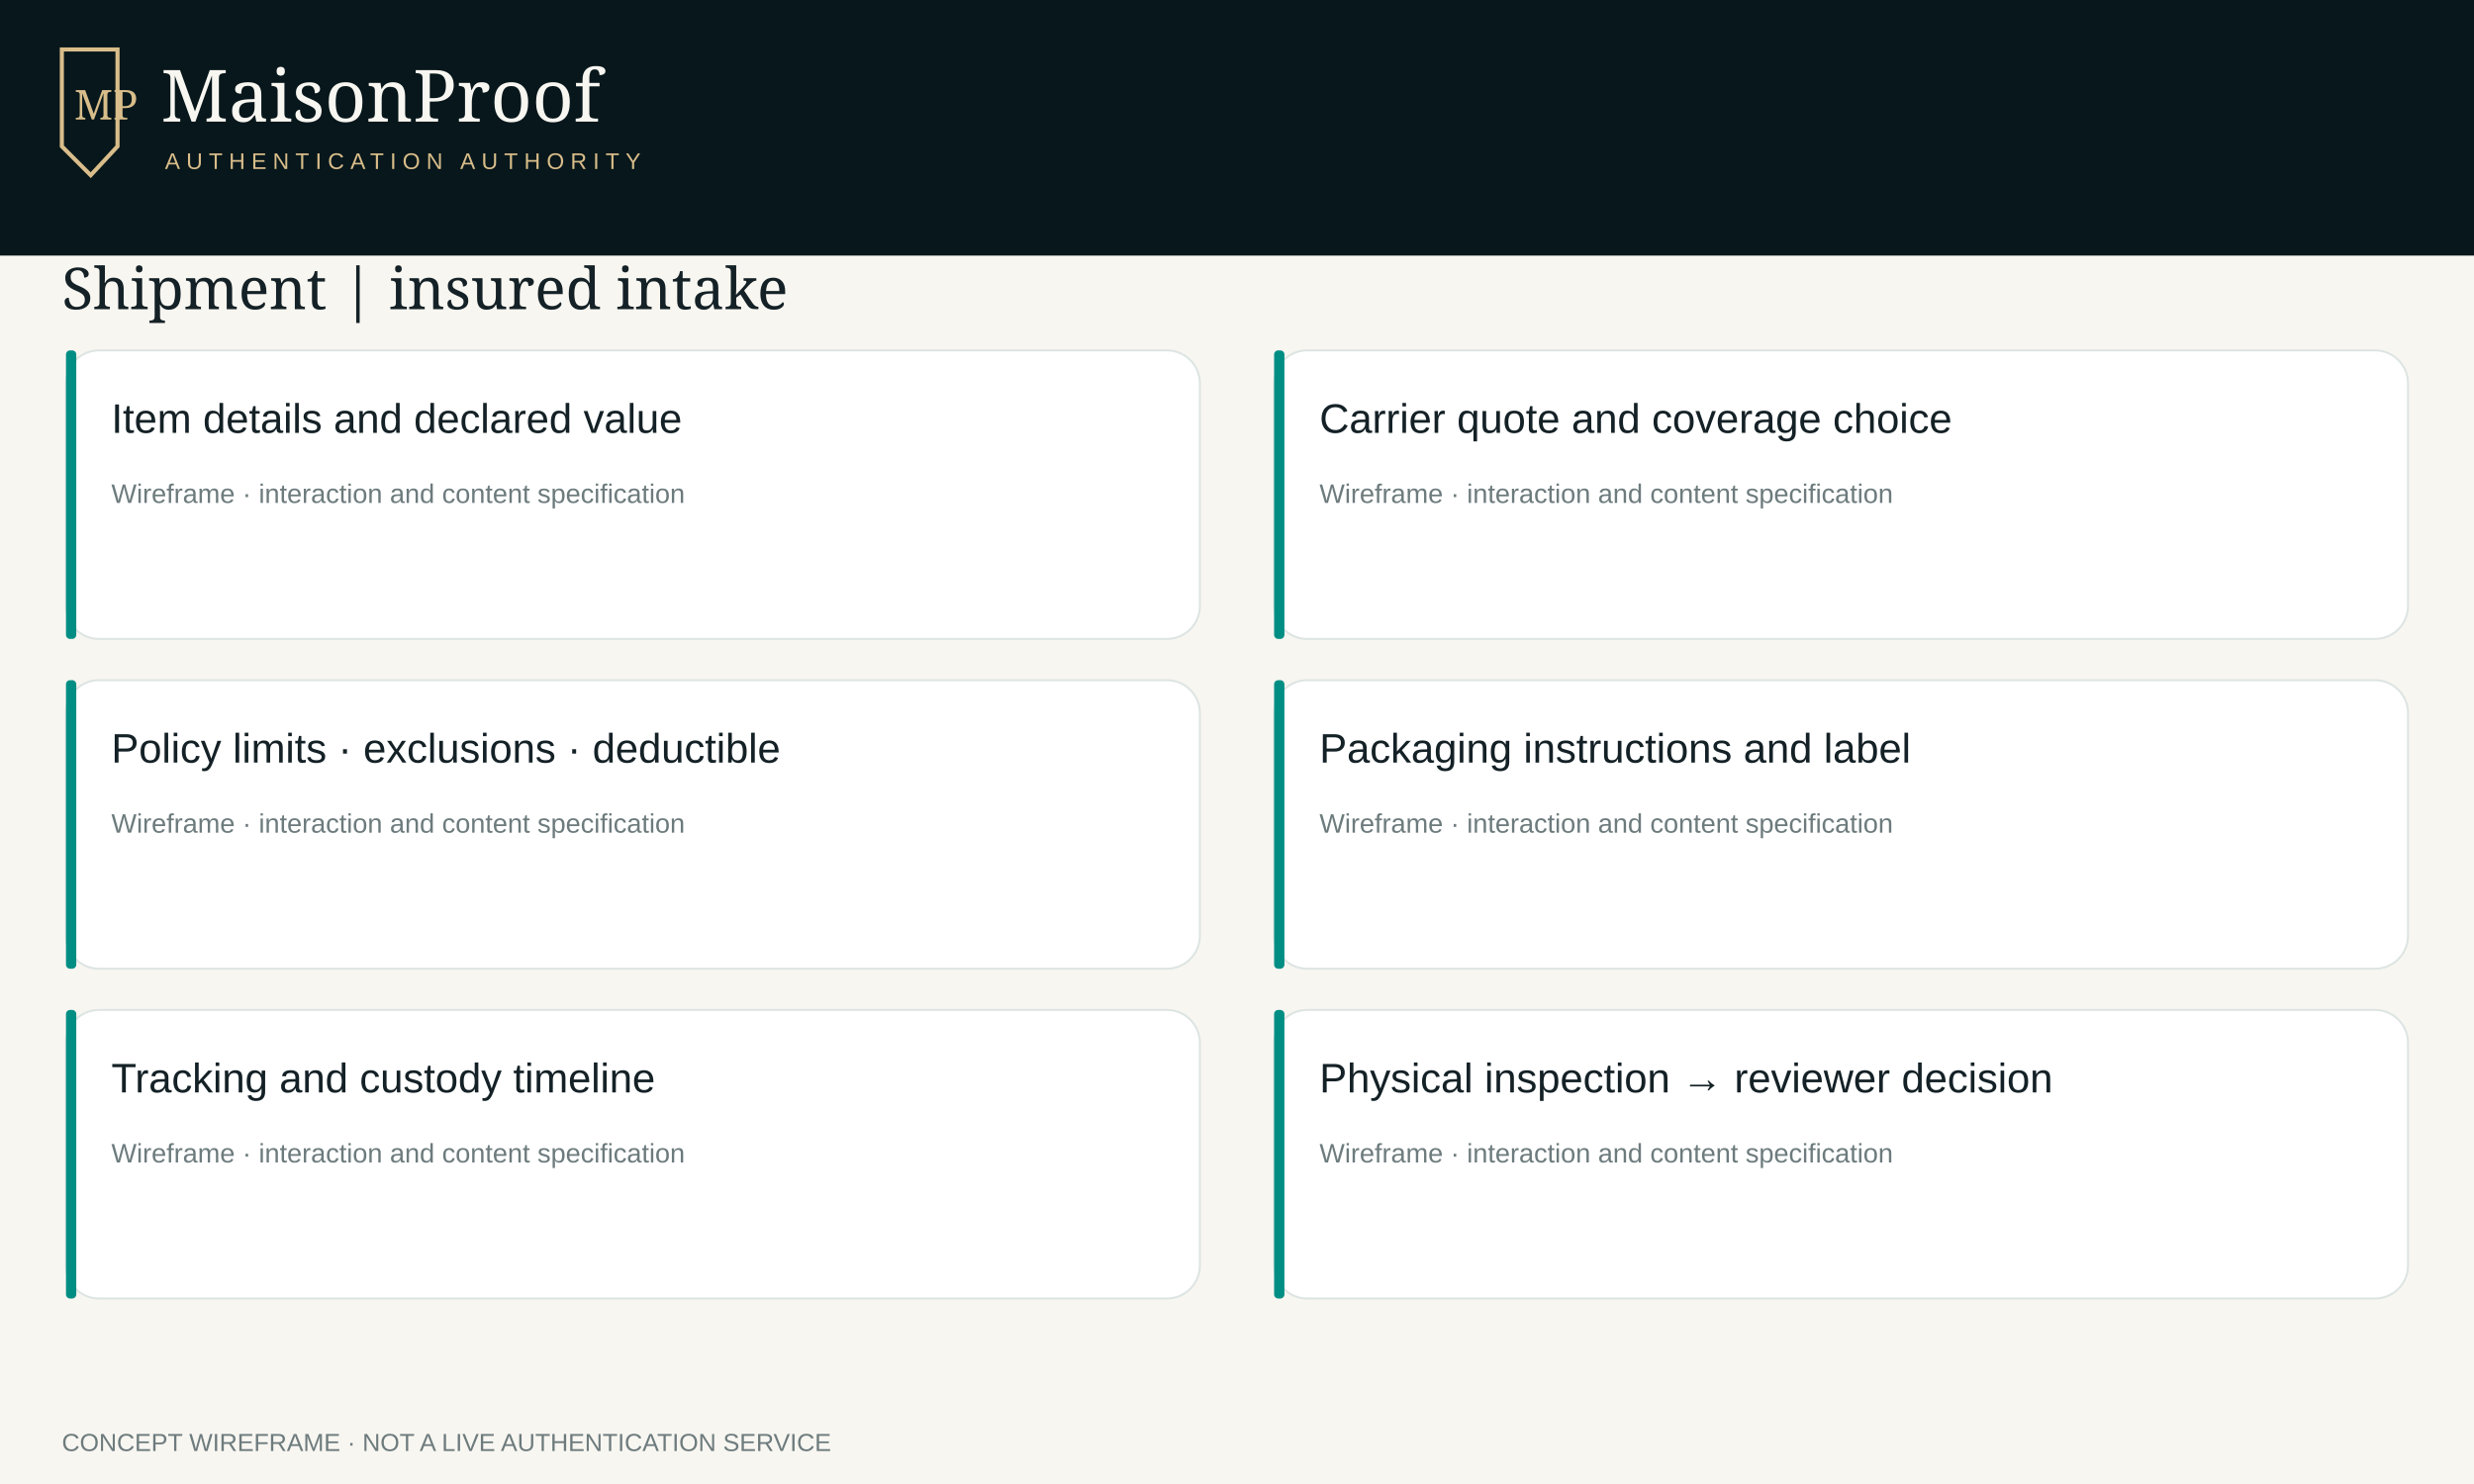
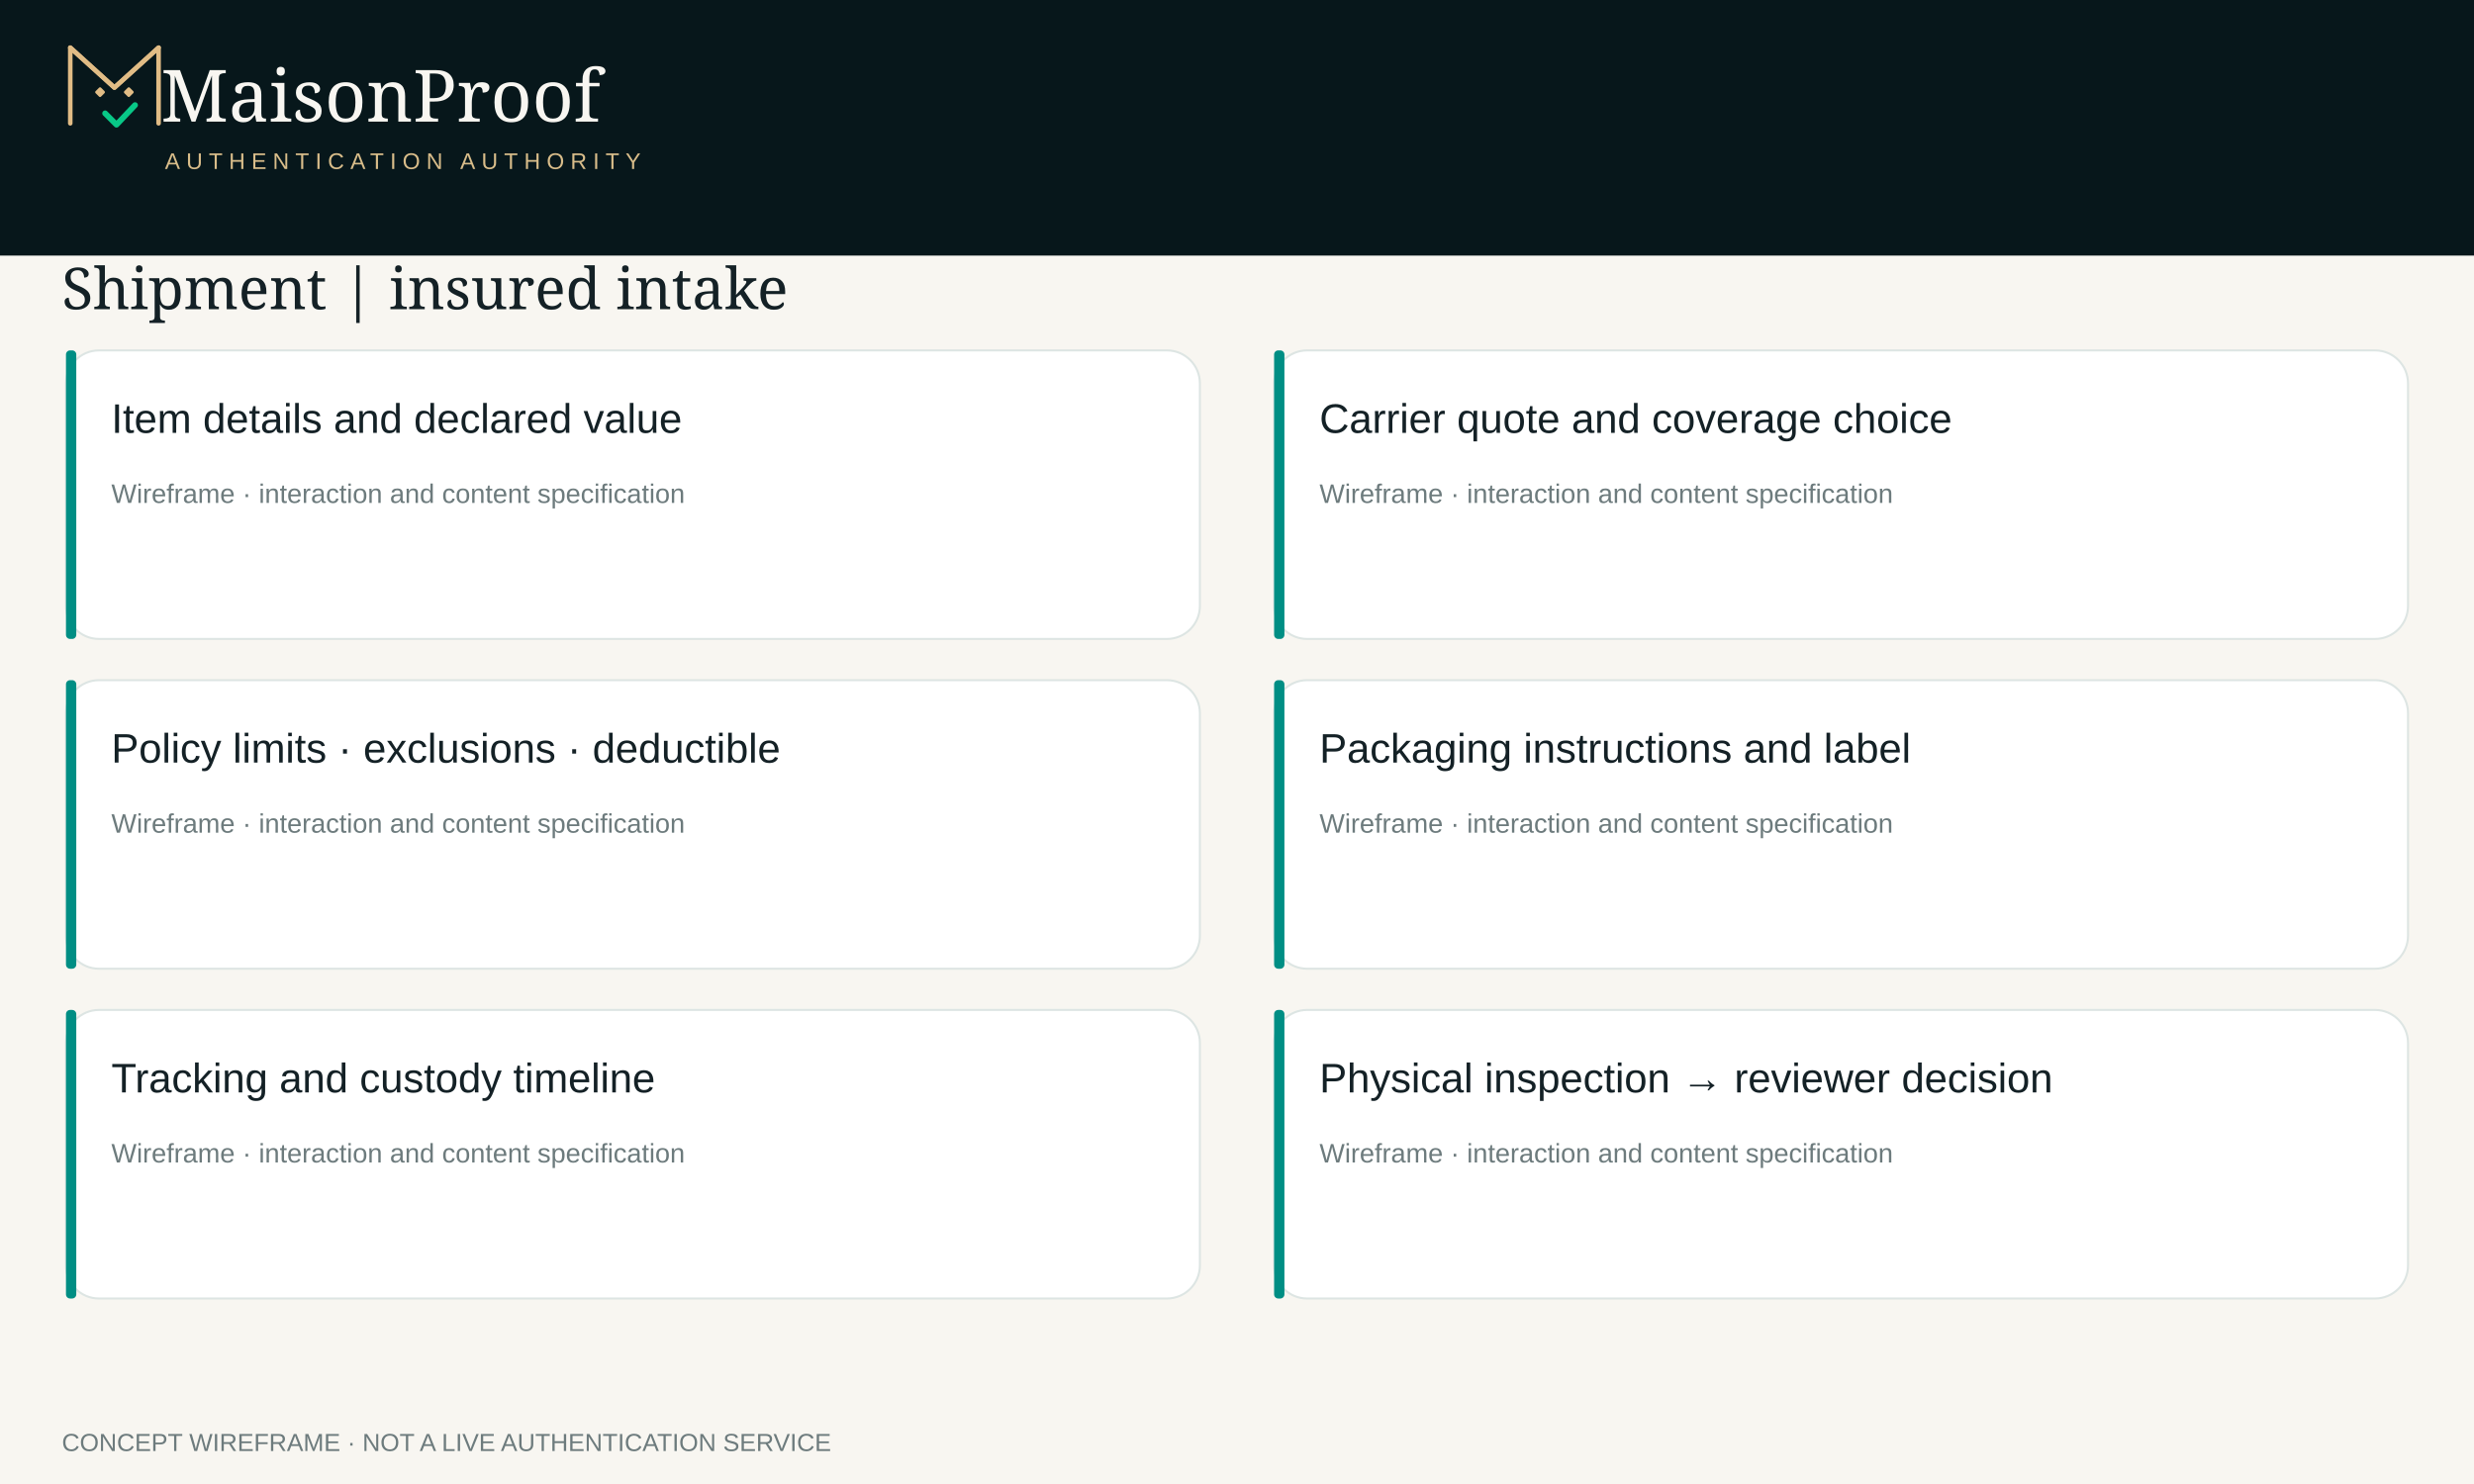
<svg xmlns="http://www.w3.org/2000/svg" width="1200" height="720" viewBox="0 0 1200 720">
  <rect width="1200" height="720" fill="#F8F6F1" />
  <rect width="1200" height="124" fill="#07171B" />
-   <path d="M30 24 L57 24 L57 71 L44 85 L30 71 Z" fill="none" stroke="#D9BD8A" stroke-width="2" />
-   <text x="36" y="58" fill="#D9BD8A" font-family="Georgia,serif" font-size="20">MP</text>
+   <g transform="translate(30 17) scale(.34)" fill="none" stroke="#E1BC85" stroke-width="6.5" stroke-linecap="round" stroke-linejoin="round">
+     <path d="M12 126 V18 L75 75 L138 18 V126" />
+     <path d="M12 18 L75 75 L138 18" />
+   </g>
+   <g transform="translate(30 17) scale(.34)" fill="#E1BC85">
+     <rect x="49" y="76" width="11" height="11" rx="2" transform="rotate(45 54.5 81.5)" />
+     <rect x="90" y="76" width="11" height="11" rx="2" transform="rotate(45 95.5 81.5)" />
+   </g>
+   <path d="M51 55 l5.5 5.5 9-9.5" fill="none" stroke="#08C887" stroke-width="2.8" stroke-linecap="round" stroke-linejoin="round" />
  <text x="78" y="59" fill="#F8F6F1" font-family="Georgia,serif" font-size="35">MaisonProof</text>
  <text x="80" y="82" fill="#D9BD8A" font-family="Arial,sans-serif" letter-spacing="3" font-size="11">AUTHENTICATION AUTHORITY</text>
  <text x="30" y="150" fill="#142126" font-family="Georgia,serif" font-size="28">Shipment | insured intake</text>
  <rect x="32" y="170" width="550" height="140" rx="16" fill="#FFFFFF" stroke="#DDE5E3" />
  <rect x="32" y="170" width="5" height="140" rx="2" fill="#008E84" />
  <text x="54" y="210" fill="#142126" font-size="20" font-family="Arial,sans-serif">Item details and declared value</text>
  <text x="54" y="244" fill="#6D7B7D" font-size="13" font-family="Arial,sans-serif">Wireframe · interaction and content specification</text>
  <rect x="618" y="170" width="550" height="140" rx="16" fill="#FFFFFF" stroke="#DDE5E3" />
  <rect x="618" y="170" width="5" height="140" rx="2" fill="#008E84" />
  <text x="640" y="210" fill="#142126" font-size="20" font-family="Arial,sans-serif">Carrier quote and coverage choice</text>
  <text x="640" y="244" fill="#6D7B7D" font-size="13" font-family="Arial,sans-serif">Wireframe · interaction and content specification</text>
  <rect x="32" y="330" width="550" height="140" rx="16" fill="#FFFFFF" stroke="#DDE5E3" />
  <rect x="32" y="330" width="5" height="140" rx="2" fill="#008E84" />
  <text x="54" y="370" fill="#142126" font-size="20" font-family="Arial,sans-serif">Policy limits · exclusions · deductible</text>
  <text x="54" y="404" fill="#6D7B7D" font-size="13" font-family="Arial,sans-serif">Wireframe · interaction and content specification</text>
  <rect x="618" y="330" width="550" height="140" rx="16" fill="#FFFFFF" stroke="#DDE5E3" />
  <rect x="618" y="330" width="5" height="140" rx="2" fill="#008E84" />
  <text x="640" y="370" fill="#142126" font-size="20" font-family="Arial,sans-serif">Packaging instructions and label</text>
  <text x="640" y="404" fill="#6D7B7D" font-size="13" font-family="Arial,sans-serif">Wireframe · interaction and content specification</text>
  <rect x="32" y="490" width="550" height="140" rx="16" fill="#FFFFFF" stroke="#DDE5E3" />
  <rect x="32" y="490" width="5" height="140" rx="2" fill="#008E84" />
  <text x="54" y="530" fill="#142126" font-size="20" font-family="Arial,sans-serif">Tracking and custody timeline</text>
  <text x="54" y="564" fill="#6D7B7D" font-size="13" font-family="Arial,sans-serif">Wireframe · interaction and content specification</text>
  <rect x="618" y="490" width="550" height="140" rx="16" fill="#FFFFFF" stroke="#DDE5E3" />
  <rect x="618" y="490" width="5" height="140" rx="2" fill="#008E84" />
  <text x="640" y="530" fill="#142126" font-size="20" font-family="Arial,sans-serif">Physical inspection → reviewer decision</text>
  <text x="640" y="564" fill="#6D7B7D" font-size="13" font-family="Arial,sans-serif">Wireframe · interaction and content specification</text>
  <text x="30" y="704" fill="#6D7B7D" font-size="12" font-family="Arial,sans-serif">CONCEPT WIREFRAME · NOT A LIVE AUTHENTICATION SERVICE</text>
</svg>
